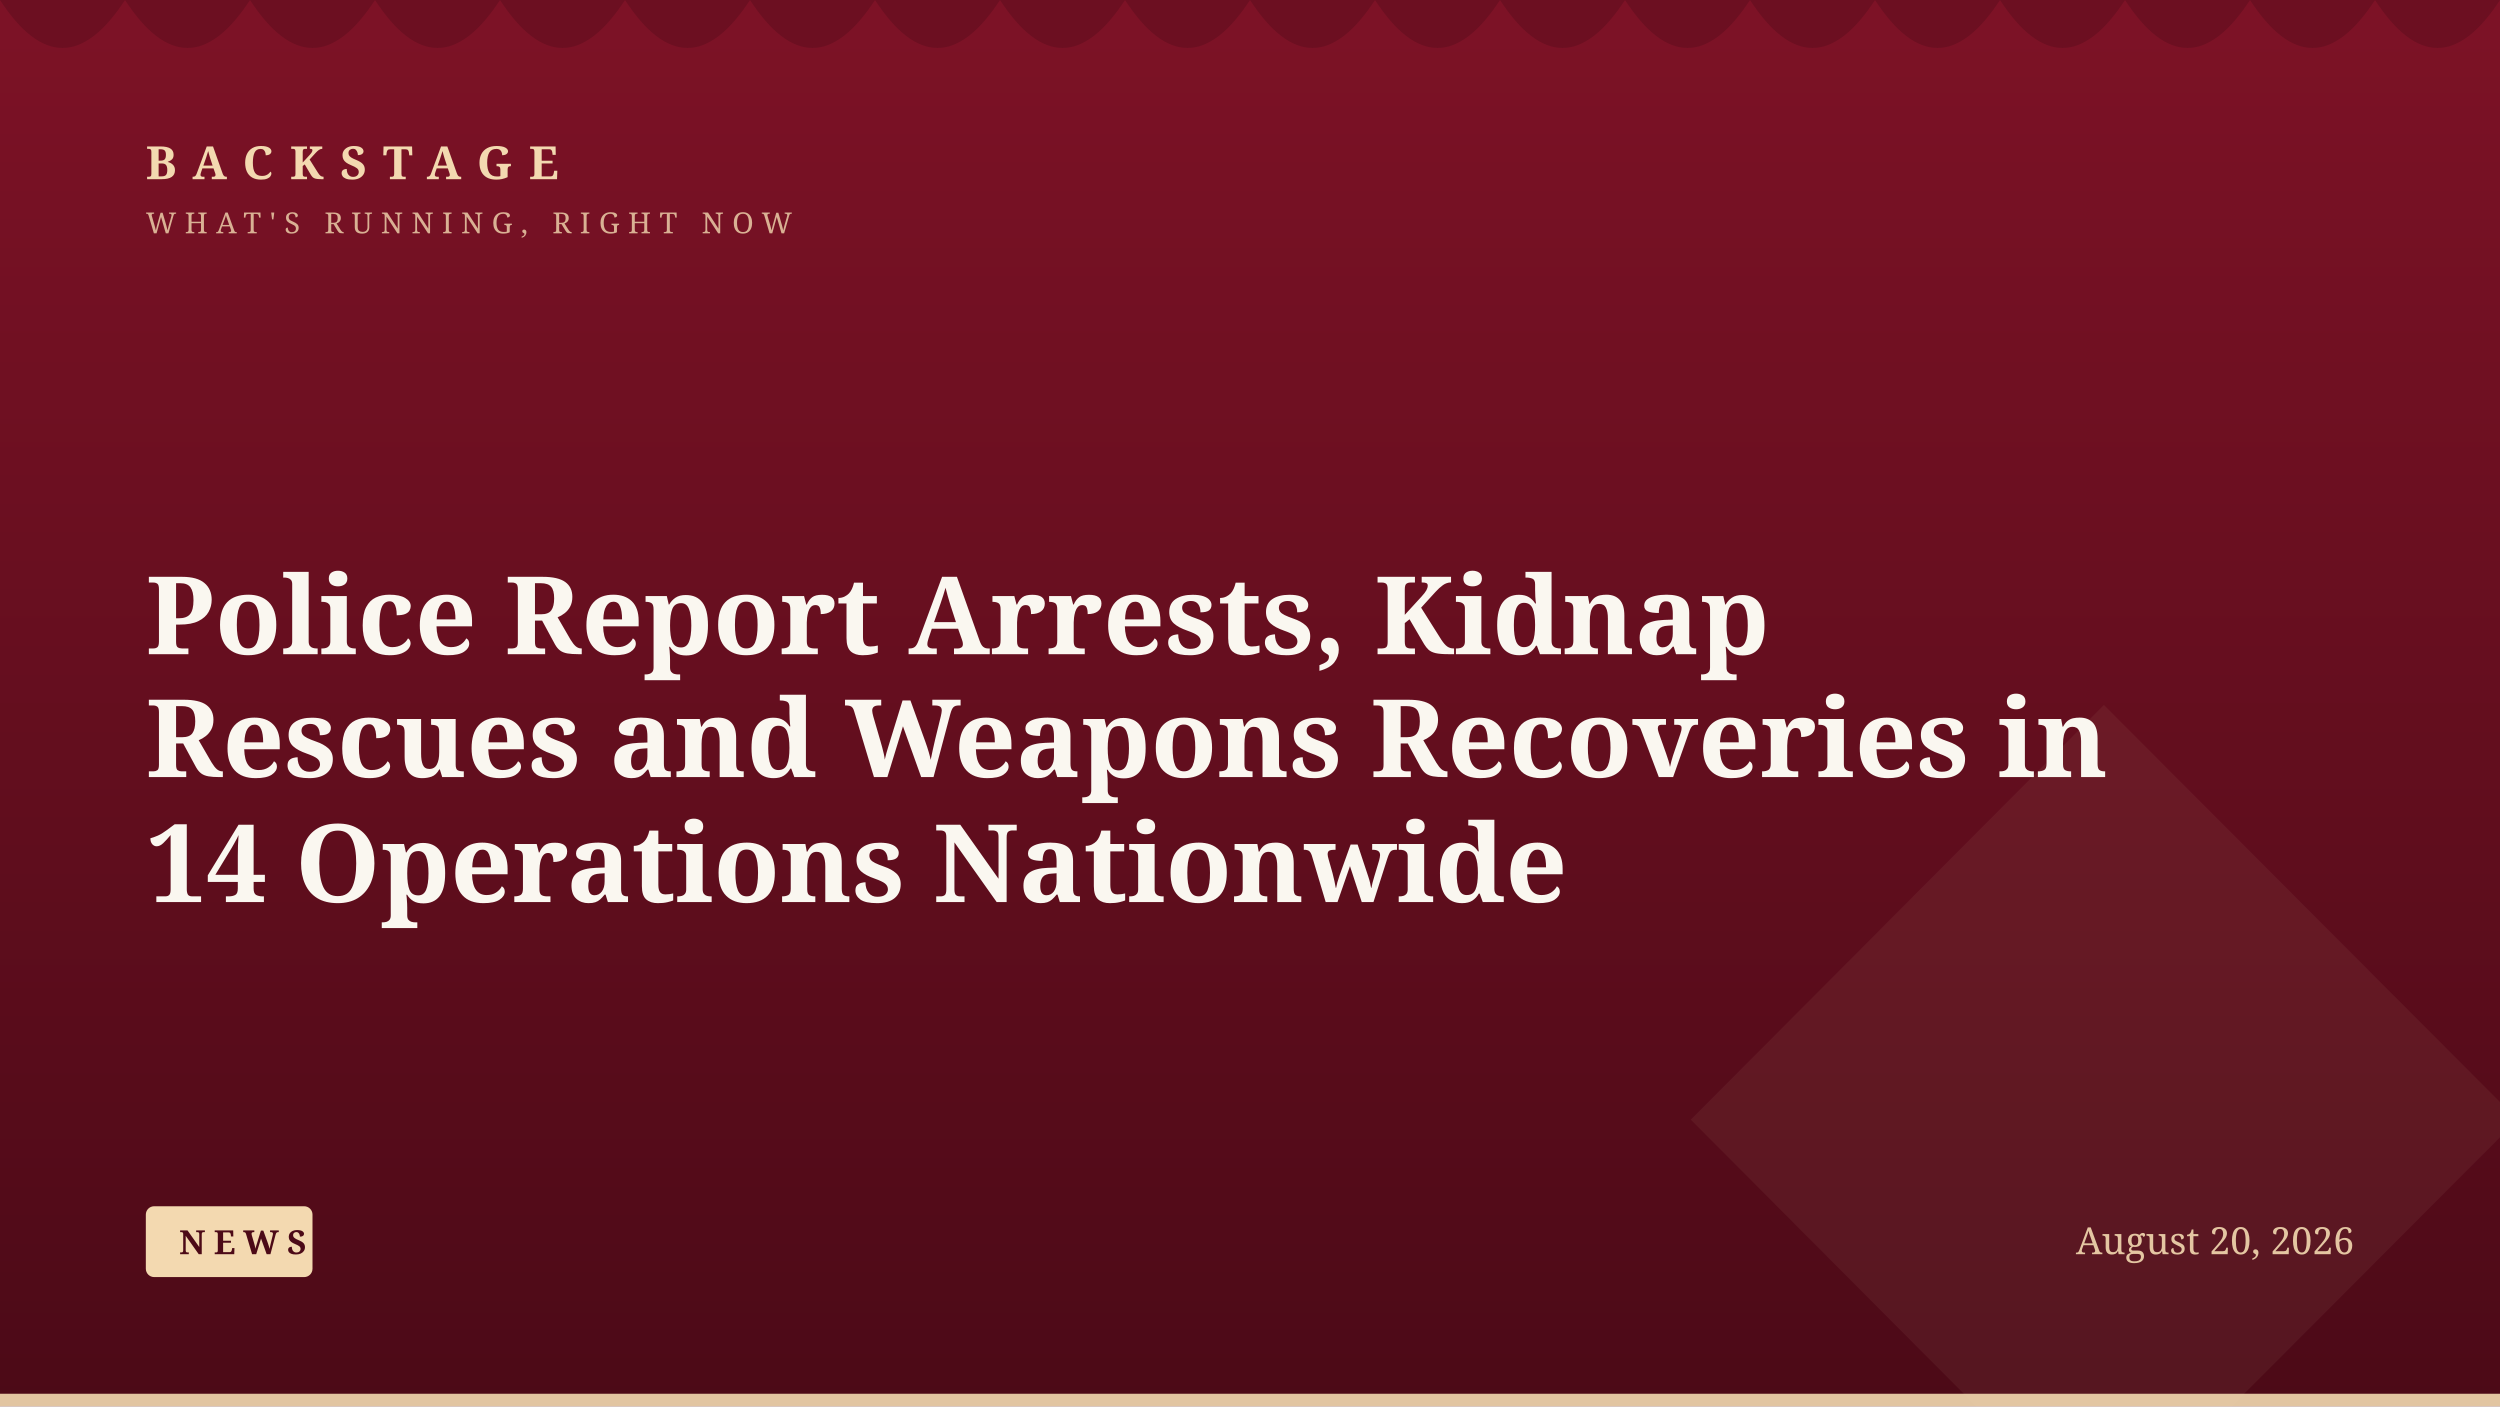
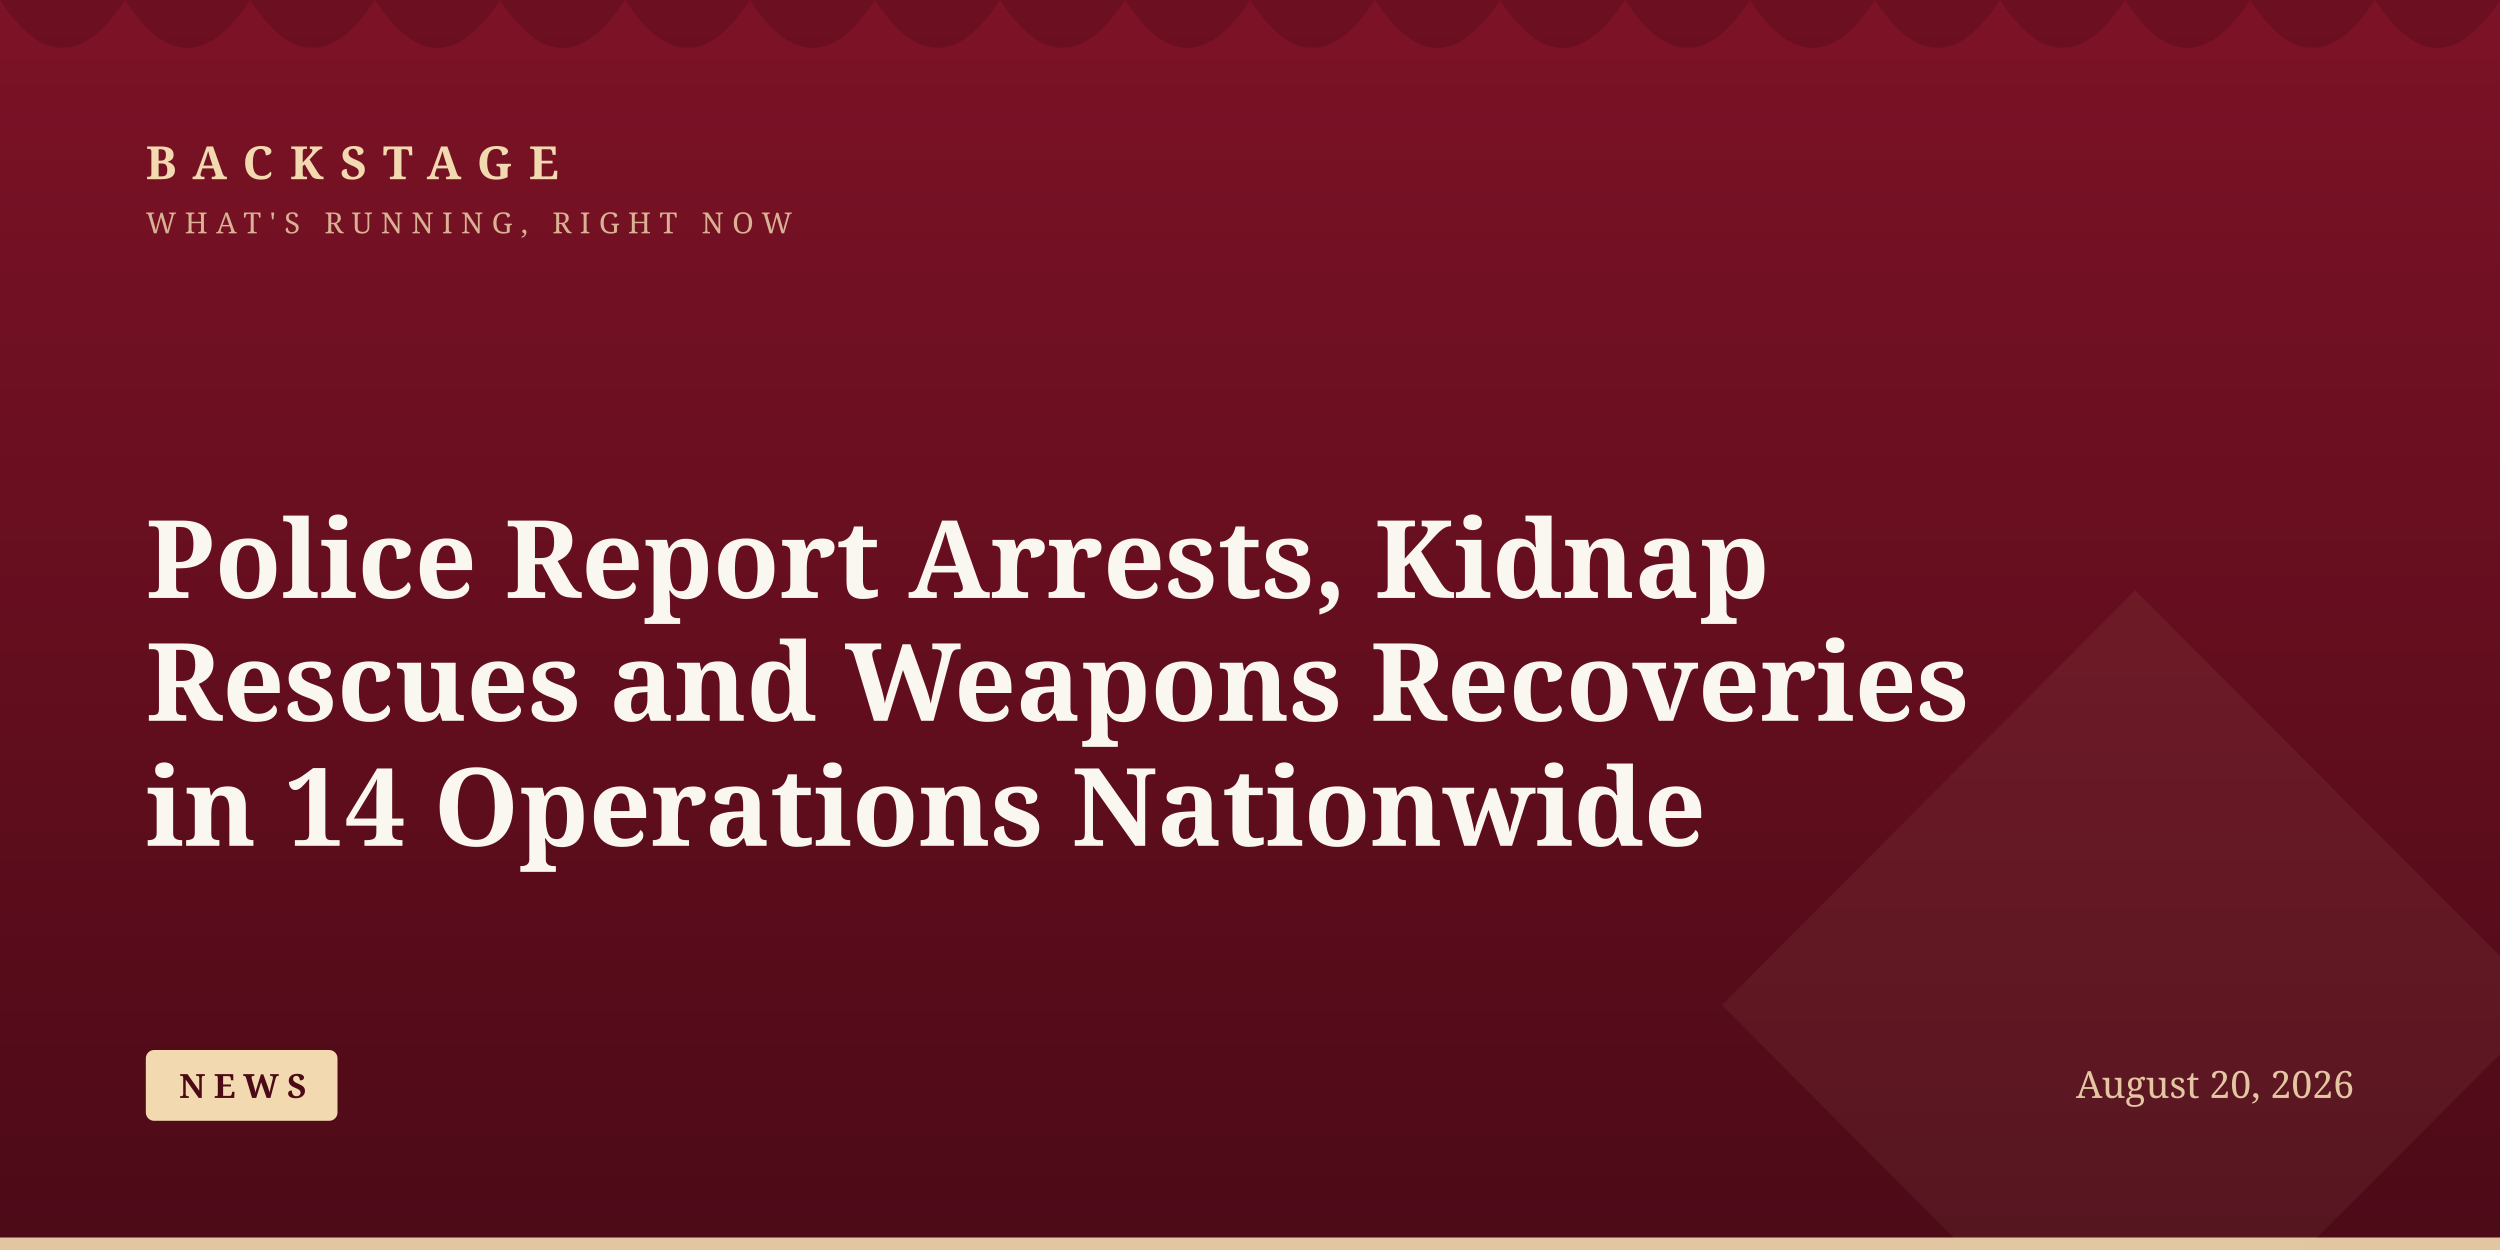
- <svg xmlns="http://www.w3.org/2000/svg" viewBox="0 0 1200 675" width="1200" height="675" font-family="Georgia, 'Roboto Slab', serif">
+ <svg xmlns="http://www.w3.org/2000/svg" viewBox="0 0 1200 600" width="1200" height="600" font-family="Georgia, 'Roboto Slab', serif">
  <defs>
    <linearGradient id="g" x1="0" y1="0" x2="0" y2="1">
      <stop offset="0" stop-color="#7D1226" />
      <stop offset="1" stop-color="#4c0a17" />
    </linearGradient>
  </defs>
-   <rect width="1200" height="675" fill="url(#g)" />
+   <rect width="1200" height="600" fill="url(#g)" />
  <path d="M 0 0 Q 30 46 60 0 Z" fill="#4c0a17" opacity="0.35" />
  <path d="M 60 0 Q 90 46 120 0 Z" fill="#4c0a17" opacity="0.35" />
  <path d="M 120 0 Q 150 46 180 0 Z" fill="#4c0a17" opacity="0.35" />
  <path d="M 180 0 Q 210 46 240 0 Z" fill="#4c0a17" opacity="0.35" />
  <path d="M 240 0 Q 270 46 300 0 Z" fill="#4c0a17" opacity="0.35" />
  <path d="M 300 0 Q 330 46 360 0 Z" fill="#4c0a17" opacity="0.35" />
  <path d="M 360 0 Q 390 46 420 0 Z" fill="#4c0a17" opacity="0.35" />
  <path d="M 420 0 Q 450 46 480 0 Z" fill="#4c0a17" opacity="0.35" />
  <path d="M 480 0 Q 510 46 540 0 Z" fill="#4c0a17" opacity="0.35" />
  <path d="M 540 0 Q 570 46 600 0 Z" fill="#4c0a17" opacity="0.35" />
  <path d="M 600 0 Q 630 46 660 0 Z" fill="#4c0a17" opacity="0.35" />
  <path d="M 660 0 Q 690 46 720 0 Z" fill="#4c0a17" opacity="0.35" />
  <path d="M 720 0 Q 750 46 780 0 Z" fill="#4c0a17" opacity="0.35" />
  <path d="M 780 0 Q 810 46 840 0 Z" fill="#4c0a17" opacity="0.35" />
  <path d="M 840 0 Q 870 46 900 0 Z" fill="#4c0a17" opacity="0.35" />
  <path d="M 900 0 Q 930 46 960 0 Z" fill="#4c0a17" opacity="0.35" />
  <path d="M 960 0 Q 990 46 1020 0 Z" fill="#4c0a17" opacity="0.35" />
  <path d="M 1020 0 Q 1050 46 1080 0 Z" fill="#4c0a17" opacity="0.35" />
  <path d="M 1080 0 Q 1110 46 1140 0 Z" fill="#4c0a17" opacity="0.35" />
  <path d="M 1140 0 Q 1170 46 1200 0 Z" fill="#4c0a17" opacity="0.35" />
-   <text x="1010" y="525" font-size="520" fill="#f3d9b0" opacity="0.06" text-anchor="middle" dominant-baseline="middle">◆</text>
+   <text x="1025" y="470" font-size="520" fill="#f3d9b0" opacity="0.06" text-anchor="middle" dominant-baseline="middle">◆</text>
  <text x="70" y="86" font-size="22" letter-spacing="8" fill="#f3d9b0" font-weight="bold">BACKSTAGE</text>
  <text x="70" y="112" font-size="14" letter-spacing="4" fill="#f3d9b0" opacity="0.8">WHAT'S RUNNING, RIGHT NOW</text>
  <text font-size="52" font-weight="bold" fill="#faf7f0">
-     <tspan x="70" y="314">Police Report Arrests, Kidnap</tspan>
-     <tspan x="70" y="373">Rescues and Weapons Recoveries in</tspan>
-     <tspan x="70" y="433">14 Operations Nationwide</tspan>
+     <tspan x="70" y="287">Police Report Arrests, Kidnap</tspan>
+     <tspan x="70" y="346">Rescues and Weapons Recoveries</tspan>
+     <tspan x="70" y="406">in 14 Operations Nationwide</tspan>
  </text>
-   <rect x="70" y="579" width="80" height="34" rx="4" fill="#f3d9b0" />
-   <text x="86" y="602" font-size="16" letter-spacing="4" fill="#4c0a17" font-weight="bold">NEWS</text>
-   <text x="1130" y="602" font-size="18" fill="#f3d9b0" text-anchor="end" opacity="0.9">August 20, 2026</text>
-   <rect x="0" y="669" width="1200" height="6" fill="#f3d9b0" opacity="0.9" />
+   <rect x="70" y="504" width="92" height="34" rx="4" fill="#f3d9b0" />
+   <text x="86" y="527" font-size="16" letter-spacing="4" fill="#4c0a17" font-weight="bold">NEWS</text>
+   <text x="1130" y="527" font-size="18" fill="#f3d9b0" text-anchor="end" opacity="0.9">August 20, 2026</text>
+   <rect x="0" y="594" width="1200" height="6" fill="#f3d9b0" opacity="0.9" />
</svg>
